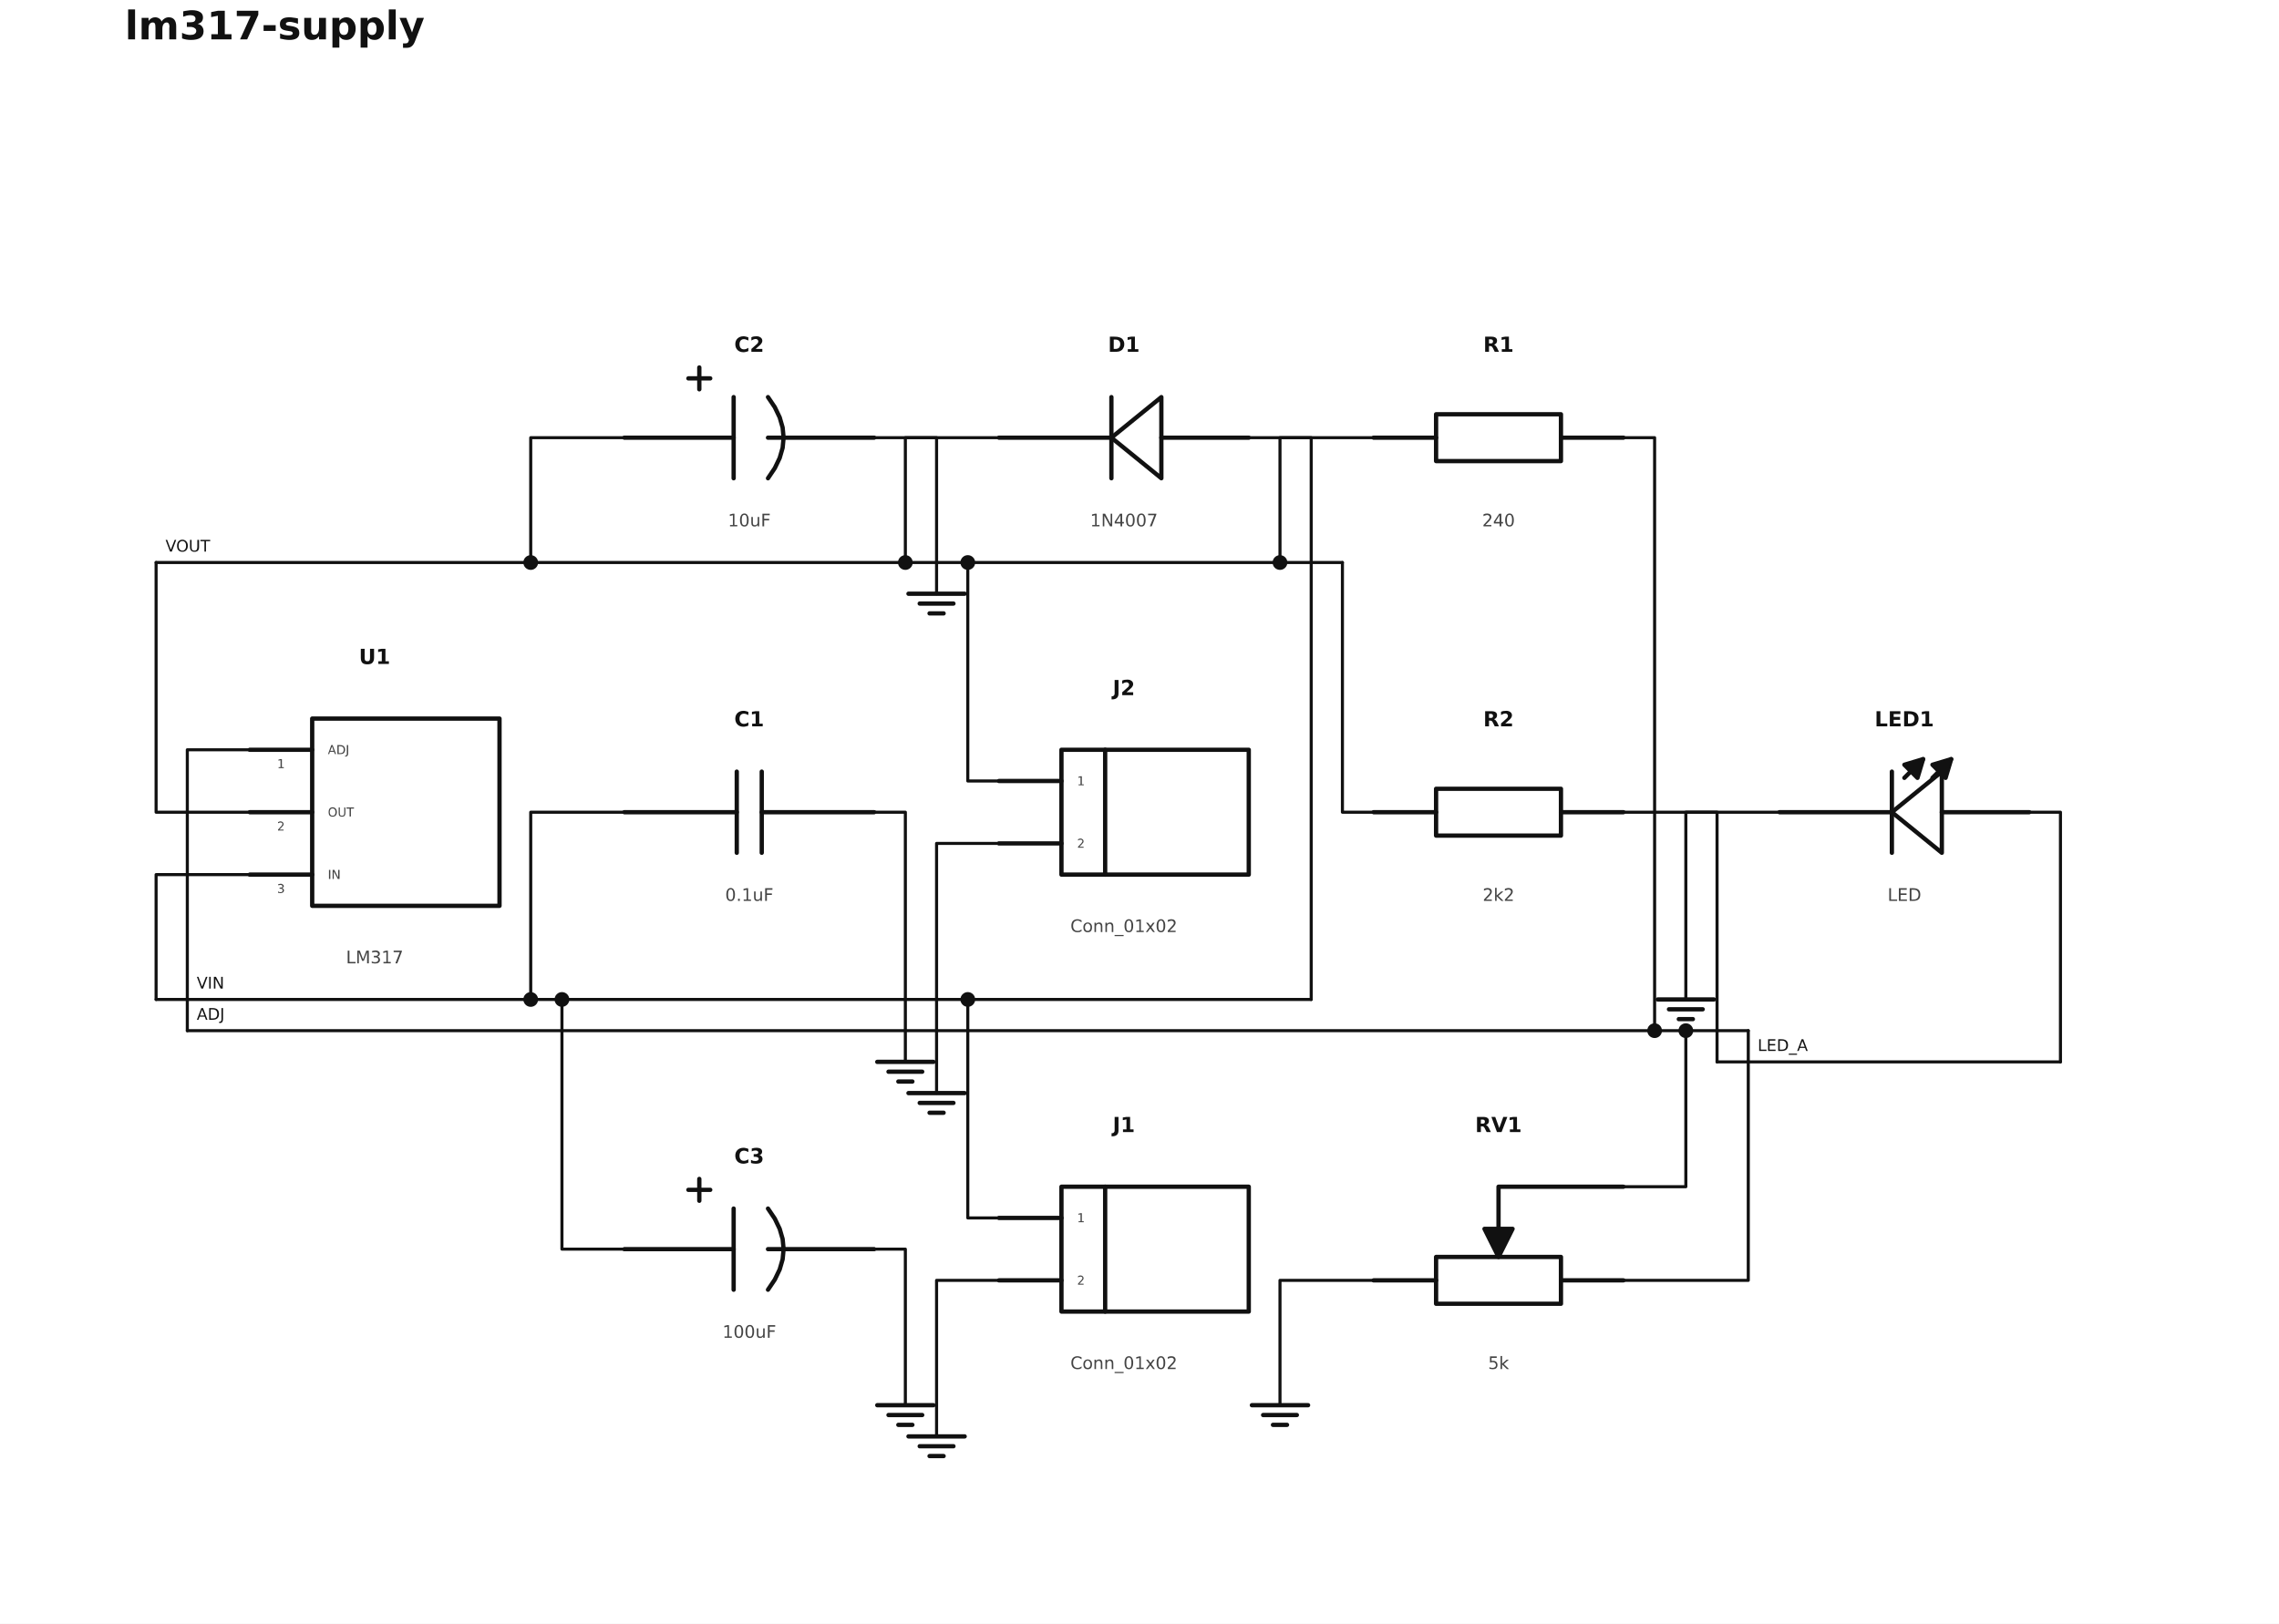
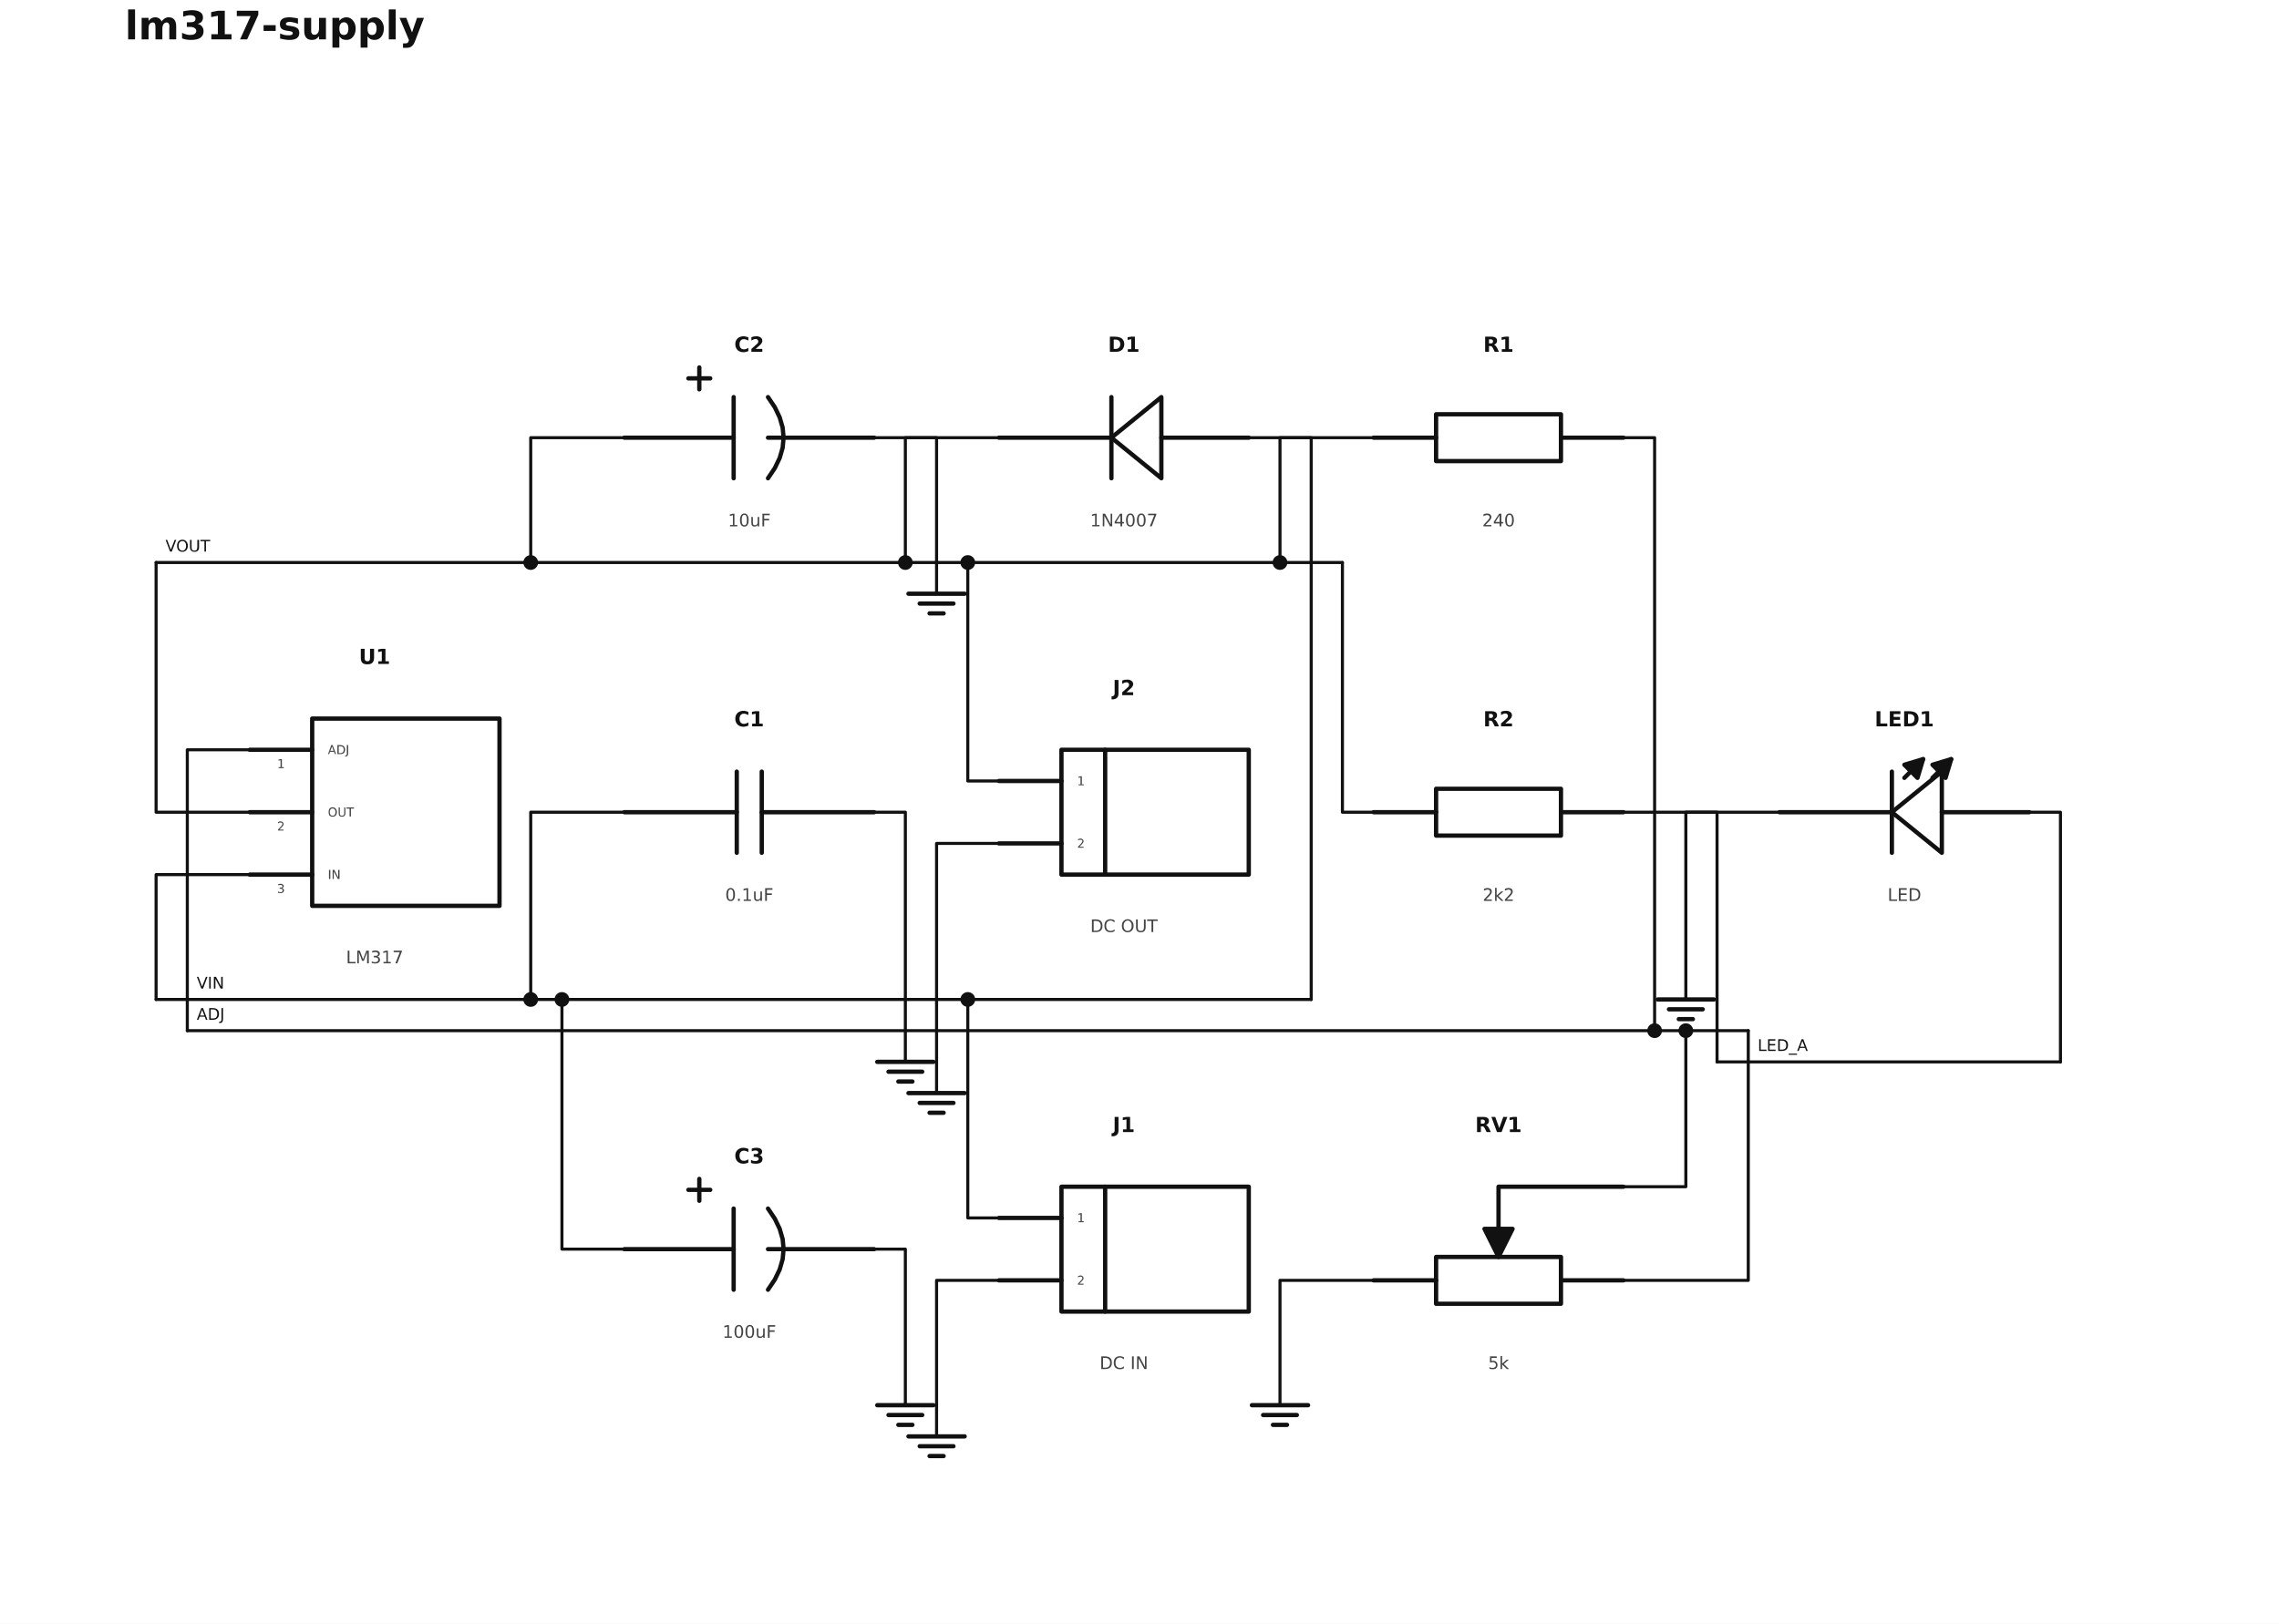
<svg xmlns="http://www.w3.org/2000/svg" version="1.1" width="185.42mm" height="132.142mm" viewBox="0 -7.68 185.42 132.142">
  <rect x="0" y="-7.68" width="185.42" height="132.142" fill="#ffffff" />
  <text x="10.16" y="-4.48" font-size="3.2" fill="#111111" text-anchor="start" font-family="DejaVu Sans, Helvetica, Arial, sans-serif" font-weight="bold">lm317-supply</text>
  <g stroke-linecap="round" stroke-linejoin="round">
    <polyline points="81.28,91.44 78.74,91.44 78.74,73.66" fill="none" stroke="#111111" stroke-width="0.25" />
    <polyline points="50.8,58.42 43.18,58.42 43.18,73.66" fill="none" stroke="#111111" stroke-width="0.25" />
    <polyline points="50.8,93.98 45.72,93.98 45.72,73.66" fill="none" stroke="#111111" stroke-width="0.25" />
    <polyline points="20.32,63.5 12.7,63.5 12.7,73.66" fill="none" stroke="#111111" stroke-width="0.25" />
    <polyline points="101.6,27.94 106.68,27.94 106.68,73.66" fill="none" stroke="#111111" stroke-width="0.25" />
    <polyline points="12.7,73.66 106.68,73.66" fill="none" stroke="#111111" stroke-width="0.25" />
    <polyline points="20.32,58.42 12.7,58.42 12.7,38.1" fill="none" stroke="#111111" stroke-width="0.25" />
    <polyline points="111.76,27.94 104.14,27.94 104.14,38.1" fill="none" stroke="#111111" stroke-width="0.25" />
    <polyline points="50.8,27.94 43.18,27.94 43.18,38.1" fill="none" stroke="#111111" stroke-width="0.25" />
    <polyline points="81.28,27.94 73.66,27.94 73.66,38.1" fill="none" stroke="#111111" stroke-width="0.25" />
    <polyline points="111.76,58.42 109.22,58.42 109.22,38.1" fill="none" stroke="#111111" stroke-width="0.25" />
    <polyline points="81.28,55.88 78.74,55.88 78.74,38.1" fill="none" stroke="#111111" stroke-width="0.25" />
    <polyline points="12.7,38.1 109.22,38.1" fill="none" stroke="#111111" stroke-width="0.25" />
    <polyline points="20.32,53.34 15.24,53.34 15.24,76.2" fill="none" stroke="#111111" stroke-width="0.25" />
    <polyline points="132.08,27.94 134.62,27.94 134.62,76.2" fill="none" stroke="#111111" stroke-width="0.25" />
    <polyline points="132.08,88.9 137.16,88.9 137.16,76.2" fill="none" stroke="#111111" stroke-width="0.25" />
    <polyline points="132.08,96.52 142.24,96.52 142.24,76.2" fill="none" stroke="#111111" stroke-width="0.25" />
    <polyline points="15.24,76.2 142.24,76.2" fill="none" stroke="#111111" stroke-width="0.25" />
    <polyline points="132.08,58.42 139.7,58.42 139.7,78.74" fill="none" stroke="#111111" stroke-width="0.25" />
    <polyline points="165.1,58.42 167.64,58.42 167.64,78.74" fill="none" stroke="#111111" stroke-width="0.25" />
    <polyline points="139.7,78.74 167.64,78.74" fill="none" stroke="#111111" stroke-width="0.25" />
    <polyline points="81.28,96.52 76.2,96.52 76.2,109.22" fill="none" stroke="#111111" stroke-width="0.25" />
    <line x1="73.914" y1="109.22" x2="78.486" y2="109.22" stroke="#111111" stroke-width="0.35" />
    <line x1="74.828" y1="110.02" x2="77.572" y2="110.02" stroke="#111111" stroke-width="0.35" />
    <line x1="75.629" y1="110.82" x2="76.772" y2="110.82" stroke="#111111" stroke-width="0.35" />
    <polyline points="81.28,60.96 76.2,60.96 76.2,81.28" fill="none" stroke="#111111" stroke-width="0.25" />
    <line x1="73.914" y1="81.28" x2="78.486" y2="81.28" stroke="#111111" stroke-width="0.35" />
    <line x1="74.828" y1="82.08" x2="77.572" y2="82.08" stroke="#111111" stroke-width="0.35" />
    <line x1="75.629" y1="82.88" x2="76.772" y2="82.88" stroke="#111111" stroke-width="0.35" />
    <polyline points="71.12,58.42 73.66,58.42 73.66,78.74" fill="none" stroke="#111111" stroke-width="0.25" />
    <line x1="71.374" y1="78.74" x2="75.946" y2="78.74" stroke="#111111" stroke-width="0.35" />
    <line x1="72.288" y1="79.54" x2="75.032" y2="79.54" stroke="#111111" stroke-width="0.35" />
    <line x1="73.089" y1="80.34" x2="74.232" y2="80.34" stroke="#111111" stroke-width="0.35" />
    <polyline points="71.12,93.98 73.66,93.98 73.66,106.68" fill="none" stroke="#111111" stroke-width="0.25" />
    <line x1="71.374" y1="106.68" x2="75.946" y2="106.68" stroke="#111111" stroke-width="0.35" />
    <line x1="72.288" y1="107.48" x2="75.032" y2="107.48" stroke="#111111" stroke-width="0.35" />
    <line x1="73.089" y1="108.28" x2="74.232" y2="108.28" stroke="#111111" stroke-width="0.35" />
    <polyline points="71.12,27.94 76.2,27.94 76.2,40.64" fill="none" stroke="#111111" stroke-width="0.25" />
    <line x1="73.914" y1="40.64" x2="78.486" y2="40.64" stroke="#111111" stroke-width="0.35" />
    <line x1="74.828" y1="41.44" x2="77.572" y2="41.44" stroke="#111111" stroke-width="0.35" />
    <line x1="75.629" y1="42.24" x2="76.772" y2="42.24" stroke="#111111" stroke-width="0.35" />
    <polyline points="111.76,96.52 104.14,96.52 104.14,106.68" fill="none" stroke="#111111" stroke-width="0.25" />
    <line x1="101.854" y1="106.68" x2="106.426" y2="106.68" stroke="#111111" stroke-width="0.35" />
    <line x1="102.768" y1="107.48" x2="105.512" y2="107.48" stroke="#111111" stroke-width="0.35" />
    <line x1="103.569" y1="108.28" x2="104.712" y2="108.28" stroke="#111111" stroke-width="0.35" />
    <polyline points="144.78,58.42 137.16,58.42 137.16,73.66" fill="none" stroke="#111111" stroke-width="0.25" />
    <line x1="134.874" y1="73.66" x2="139.446" y2="73.66" stroke="#111111" stroke-width="0.35" />
    <line x1="135.788" y1="74.46" x2="138.532" y2="74.46" stroke="#111111" stroke-width="0.35" />
    <line x1="136.588" y1="75.26" x2="137.731" y2="75.26" stroke="#111111" stroke-width="0.35" />
    <circle cx="78.74" cy="73.66" r="0.6" fill="#111111" />
    <circle cx="43.18" cy="73.66" r="0.6" fill="#111111" />
    <circle cx="45.72" cy="73.66" r="0.6" fill="#111111" />
    <circle cx="104.14" cy="38.1" r="0.6" fill="#111111" />
    <circle cx="43.18" cy="38.1" r="0.6" fill="#111111" />
    <circle cx="73.66" cy="38.1" r="0.6" fill="#111111" />
    <circle cx="78.74" cy="38.1" r="0.6" fill="#111111" />
    <circle cx="134.62" cy="76.2" r="0.6" fill="#111111" />
    <circle cx="137.16" cy="76.2" r="0.6" fill="#111111" />
    <g transform="translate(50.8,53.34)">
      <polyline points="0,5.08 9.144,5.08" fill="none" stroke="#111111" stroke-width="0.35" />
      <polyline points="11.176,5.08 20.32,5.08" fill="none" stroke="#111111" stroke-width="0.35" />
      <polyline points="9.144,1.778 9.144,8.382" fill="none" stroke="#111111" stroke-width="0.35" />
      <polyline points="11.176,1.778 11.176,8.382" fill="none" stroke="#111111" stroke-width="0.35" />
    </g>
    <g transform="translate(50.8,22.86)">
      <polyline points="0,5.08 8.89,5.08" fill="none" stroke="#111111" stroke-width="0.35" />
      <polyline points="11.684,5.08 20.32,5.08" fill="none" stroke="#111111" stroke-width="0.35" />
      <polyline points="8.89,1.778 8.89,8.382" fill="none" stroke="#111111" stroke-width="0.35" />
      <polyline points="11.684,1.778 12.24,2.603 12.636,3.429 12.875,4.255 12.954,5.08 12.875,5.905 12.636,6.731 12.24,7.556 11.684,8.382" fill="none" stroke="#111111" stroke-width="0.35" />
      <polyline points="5.207,0.254 6.985,0.254" fill="none" stroke="#111111" stroke-width="0.35" />
      <polyline points="6.096,-0.635 6.096,1.143" fill="none" stroke="#111111" stroke-width="0.35" />
    </g>
    <g transform="translate(50.8,88.9)">
      <polyline points="0,5.08 8.89,5.08" fill="none" stroke="#111111" stroke-width="0.35" />
      <polyline points="11.684,5.08 20.32,5.08" fill="none" stroke="#111111" stroke-width="0.35" />
      <polyline points="8.89,1.778 8.89,8.382" fill="none" stroke="#111111" stroke-width="0.35" />
      <polyline points="11.684,1.778 12.24,2.603 12.636,3.429 12.875,4.255 12.954,5.08 12.875,5.905 12.636,6.731 12.24,7.556 11.684,8.382" fill="none" stroke="#111111" stroke-width="0.35" />
      <polyline points="5.207,0.254 6.985,0.254" fill="none" stroke="#111111" stroke-width="0.35" />
      <polyline points="6.096,-0.635 6.096,1.143" fill="none" stroke="#111111" stroke-width="0.35" />
    </g>
    <g transform="translate(81.28,22.86)">
      <polyline points="0,5.08 9.144,5.08" fill="none" stroke="#111111" stroke-width="0.35" />
      <polyline points="13.208,5.08 20.32,5.08" fill="none" stroke="#111111" stroke-width="0.35" />
      <polyline points="9.144,1.778 9.144,8.382" fill="none" stroke="#111111" stroke-width="0.35" />
      <polygon points="13.208,1.778 13.208,8.382 9.144,5.08" fill="none" stroke="#111111" stroke-width="0.35" />
    </g>
    <g transform="translate(81.28,86.36)">
      <polygon points="5.08,2.54 20.32,2.54 20.32,12.7 5.08,12.7" fill="none" stroke="#111111" stroke-width="0.35" />
      <polyline points="0,5.08 5.08,5.08" fill="none" stroke="#111111" stroke-width="0.35" />
      <polyline points="0,10.16 5.08,10.16" fill="none" stroke="#111111" stroke-width="0.35" />
      <polyline points="8.636,2.54 8.636,12.7" fill="none" stroke="#111111" stroke-width="0.35" />
    </g>
    <g transform="translate(81.28,50.8)">
      <polygon points="5.08,2.54 20.32,2.54 20.32,12.7 5.08,12.7" fill="none" stroke="#111111" stroke-width="0.35" />
      <polyline points="0,5.08 5.08,5.08" fill="none" stroke="#111111" stroke-width="0.35" />
      <polyline points="0,10.16 5.08,10.16" fill="none" stroke="#111111" stroke-width="0.35" />
      <polyline points="8.636,2.54 8.636,12.7" fill="none" stroke="#111111" stroke-width="0.35" />
    </g>
    <g transform="translate(144.78,53.34)">
      <polyline points="0,5.08 9.144,5.08" fill="none" stroke="#111111" stroke-width="0.35" />
      <polyline points="13.208,5.08 20.32,5.08" fill="none" stroke="#111111" stroke-width="0.35" />
      <polyline points="9.144,1.778 9.144,8.382" fill="none" stroke="#111111" stroke-width="0.35" />
      <polygon points="13.208,1.778 13.208,8.382 9.144,5.08" fill="none" stroke="#111111" stroke-width="0.35" />
      <polyline points="10.16,2.286 11.684,0.762" fill="none" stroke="#111111" stroke-width="0.35" />
      <polygon points="11.684,0.762 10.16,1.219 11.227,2.286" fill="#111111" stroke="#111111" stroke-width="0.35" />
      <polyline points="12.446,2.286 13.97,0.762" fill="none" stroke="#111111" stroke-width="0.35" />
      <polygon points="13.97,0.762 12.446,1.219 13.513,2.286" fill="#111111" stroke="#111111" stroke-width="0.35" />
    </g>
    <g transform="translate(111.76,22.86)">
      <polyline points="0,5.08 5.08,5.08" fill="none" stroke="#111111" stroke-width="0.35" />
      <polyline points="15.24,5.08 20.32,5.08" fill="none" stroke="#111111" stroke-width="0.35" />
      <polygon points="5.08,3.175 15.24,3.175 15.24,6.985 5.08,6.985" fill="none" stroke="#111111" stroke-width="0.35" />
    </g>
    <g transform="translate(111.76,53.34)">
      <polyline points="0,5.08 5.08,5.08" fill="none" stroke="#111111" stroke-width="0.35" />
      <polyline points="15.24,5.08 20.32,5.08" fill="none" stroke="#111111" stroke-width="0.35" />
      <polygon points="5.08,3.175 15.24,3.175 15.24,6.985 5.08,6.985" fill="none" stroke="#111111" stroke-width="0.35" />
    </g>
    <g transform="translate(111.76,86.36)">
      <polyline points="0,10.16 5.08,10.16" fill="none" stroke="#111111" stroke-width="0.35" />
      <polyline points="15.24,10.16 20.32,10.16" fill="none" stroke="#111111" stroke-width="0.35" />
      <polygon points="5.08,8.255 15.24,8.255 15.24,12.065 5.08,12.065" fill="none" stroke="#111111" stroke-width="0.35" />
      <polyline points="20.32,2.54 10.16,2.54 10.16,5.969" fill="none" stroke="#111111" stroke-width="0.35" />
      <polygon points="9.017,5.969 11.303,5.969 10.16,8.255" fill="#111111" stroke="#111111" stroke-width="0.35" />
    </g>
    <g transform="translate(20.32,48.26)">
      <polygon points="5.08,2.54 20.32,2.54 20.32,17.78 5.08,17.78" fill="none" stroke="#111111" stroke-width="0.35" />
      <polyline points="0,5.08 5.08,5.08" fill="none" stroke="#111111" stroke-width="0.35" />
      <polyline points="0,10.16 5.08,10.16" fill="none" stroke="#111111" stroke-width="0.35" />
      <polyline points="0,15.24 5.08,15.24" fill="none" stroke="#111111" stroke-width="0.35" />
    </g>
  </g>
  <text x="60.96" y="51.435" font-size="1.7" fill="#111111" text-anchor="middle" font-family="DejaVu Sans, Helvetica, Arial, sans-serif" font-weight="bold">C1</text>
  <text x="60.96" y="65.636" font-size="1.4" fill="#444444" text-anchor="middle" font-family="DejaVu Sans, Helvetica, Arial, sans-serif">0.1uF</text>
  <text x="60.96" y="20.955" font-size="1.7" fill="#111111" text-anchor="middle" font-family="DejaVu Sans, Helvetica, Arial, sans-serif" font-weight="bold">C2</text>
  <text x="60.96" y="35.156" font-size="1.4" fill="#444444" text-anchor="middle" font-family="DejaVu Sans, Helvetica, Arial, sans-serif">10uF</text>
  <text x="60.96" y="86.995" font-size="1.7" fill="#111111" text-anchor="middle" font-family="DejaVu Sans, Helvetica, Arial, sans-serif" font-weight="bold">C3</text>
  <text x="60.96" y="101.196" font-size="1.4" fill="#444444" text-anchor="middle" font-family="DejaVu Sans, Helvetica, Arial, sans-serif">100uF</text>
  <text x="91.44" y="20.955" font-size="1.7" fill="#111111" text-anchor="middle" font-family="DejaVu Sans, Helvetica, Arial, sans-serif" font-weight="bold">D1</text>
  <text x="91.44" y="35.156" font-size="1.4" fill="#444444" text-anchor="middle" font-family="DejaVu Sans, Helvetica, Arial, sans-serif">1N4007</text>
  <text x="91.44" y="84.455" font-size="1.7" fill="#111111" text-anchor="middle" font-family="DejaVu Sans, Helvetica, Arial, sans-serif" font-weight="bold">J1</text>
-   <text x="91.44" y="103.736" font-size="1.4" fill="#444444" text-anchor="middle" font-family="DejaVu Sans, Helvetica, Arial, sans-serif">Conn_01x02</text>
+   <text x="91.44" y="103.736" font-size="1.4" fill="#444444" text-anchor="middle" font-family="DejaVu Sans, Helvetica, Arial, sans-serif">DC IN</text>
  <text x="87.63" y="91.79" font-size="1" fill="#444444" text-anchor="start" font-family="DejaVu Sans, Helvetica, Arial, sans-serif">1</text>
  <text x="87.63" y="96.87" font-size="1" fill="#444444" text-anchor="start" font-family="DejaVu Sans, Helvetica, Arial, sans-serif">2</text>
  <text x="91.44" y="48.895" font-size="1.7" fill="#111111" text-anchor="middle" font-family="DejaVu Sans, Helvetica, Arial, sans-serif" font-weight="bold">J2</text>
-   <text x="91.44" y="68.176" font-size="1.4" fill="#444444" text-anchor="middle" font-family="DejaVu Sans, Helvetica, Arial, sans-serif">Conn_01x02</text>
+   <text x="91.44" y="68.176" font-size="1.4" fill="#444444" text-anchor="middle" font-family="DejaVu Sans, Helvetica, Arial, sans-serif">DC OUT</text>
  <text x="87.63" y="56.23" font-size="1" fill="#444444" text-anchor="start" font-family="DejaVu Sans, Helvetica, Arial, sans-serif">1</text>
  <text x="87.63" y="61.31" font-size="1" fill="#444444" text-anchor="start" font-family="DejaVu Sans, Helvetica, Arial, sans-serif">2</text>
  <text x="154.94" y="51.435" font-size="1.7" fill="#111111" text-anchor="middle" font-family="DejaVu Sans, Helvetica, Arial, sans-serif" font-weight="bold">LED1</text>
  <text x="154.94" y="65.636" font-size="1.4" fill="#444444" text-anchor="middle" font-family="DejaVu Sans, Helvetica, Arial, sans-serif">LED</text>
  <text x="121.92" y="20.955" font-size="1.7" fill="#111111" text-anchor="middle" font-family="DejaVu Sans, Helvetica, Arial, sans-serif" font-weight="bold">R1</text>
  <text x="121.92" y="35.156" font-size="1.4" fill="#444444" text-anchor="middle" font-family="DejaVu Sans, Helvetica, Arial, sans-serif">240</text>
  <text x="121.92" y="51.435" font-size="1.7" fill="#111111" text-anchor="middle" font-family="DejaVu Sans, Helvetica, Arial, sans-serif" font-weight="bold">R2</text>
  <text x="121.92" y="65.636" font-size="1.4" fill="#444444" text-anchor="middle" font-family="DejaVu Sans, Helvetica, Arial, sans-serif">2k2</text>
  <text x="121.92" y="84.455" font-size="1.7" fill="#111111" text-anchor="middle" font-family="DejaVu Sans, Helvetica, Arial, sans-serif" font-weight="bold">RV1</text>
  <text x="121.92" y="103.736" font-size="1.4" fill="#444444" text-anchor="middle" font-family="DejaVu Sans, Helvetica, Arial, sans-serif">5k</text>
  <text x="30.48" y="46.355" font-size="1.7" fill="#111111" text-anchor="middle" font-family="DejaVu Sans, Helvetica, Arial, sans-serif" font-weight="bold">U1</text>
  <text x="30.48" y="70.716" font-size="1.4" fill="#444444" text-anchor="middle" font-family="DejaVu Sans, Helvetica, Arial, sans-serif">LM317</text>
  <text x="26.67" y="53.69" font-size="1" fill="#444444" text-anchor="start" font-family="DejaVu Sans, Helvetica, Arial, sans-serif">ADJ</text>
  <text x="22.86" y="54.833" font-size="1" fill="#444444" text-anchor="middle" font-family="DejaVu Sans, Helvetica, Arial, sans-serif">1</text>
  <text x="26.67" y="58.77" font-size="1" fill="#444444" text-anchor="start" font-family="DejaVu Sans, Helvetica, Arial, sans-serif">OUT</text>
  <text x="22.86" y="59.913" font-size="1" fill="#444444" text-anchor="middle" font-family="DejaVu Sans, Helvetica, Arial, sans-serif">2</text>
  <text x="26.67" y="63.85" font-size="1" fill="#444444" text-anchor="start" font-family="DejaVu Sans, Helvetica, Arial, sans-serif">IN</text>
  <text x="22.86" y="64.993" font-size="1" fill="#444444" text-anchor="middle" font-family="DejaVu Sans, Helvetica, Arial, sans-serif">3</text>
  <text x="16.002" y="72.771" font-size="1.3" fill="#111111" text-anchor="start" font-family="DejaVu Sans, Helvetica, Arial, sans-serif">VIN</text>
  <text x="13.462" y="37.211" font-size="1.3" fill="#111111" text-anchor="start" font-family="DejaVu Sans, Helvetica, Arial, sans-serif">VOUT</text>
  <text x="16.002" y="75.311" font-size="1.3" fill="#111111" text-anchor="start" font-family="DejaVu Sans, Helvetica, Arial, sans-serif">ADJ</text>
  <text x="143.002" y="77.851" font-size="1.3" fill="#111111" text-anchor="start" font-family="DejaVu Sans, Helvetica, Arial, sans-serif">LED_A</text>
</svg>
